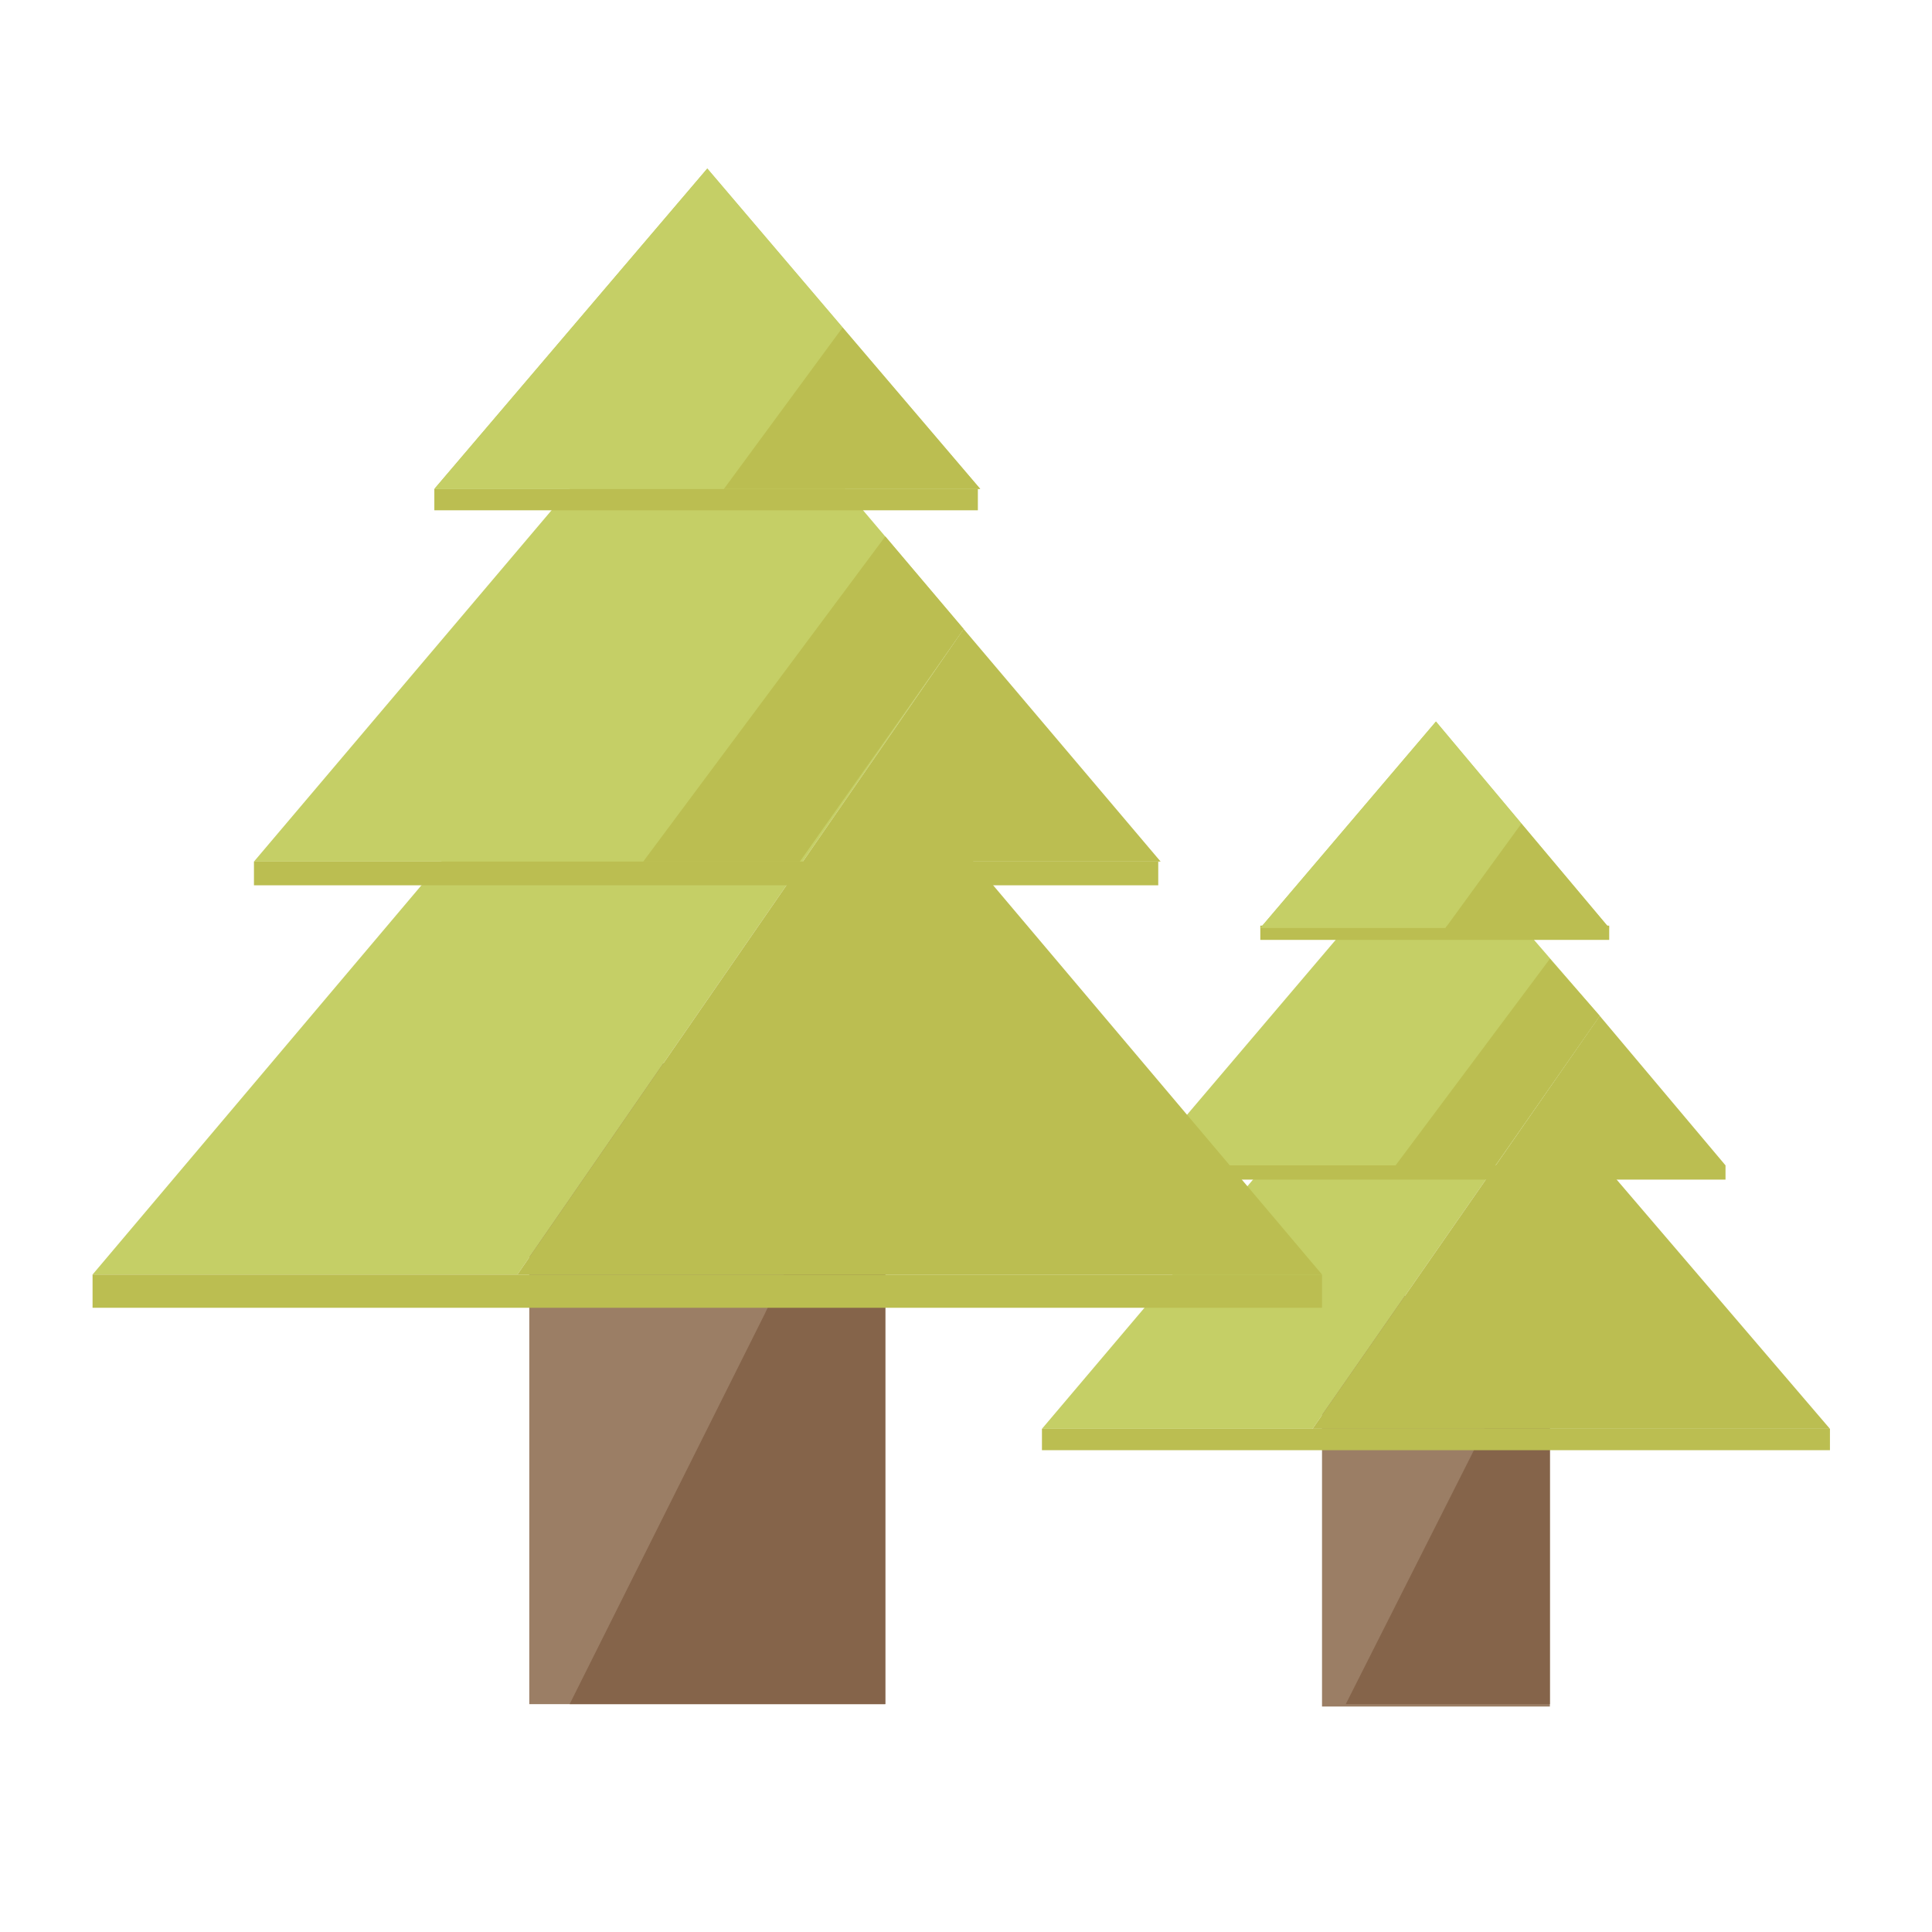
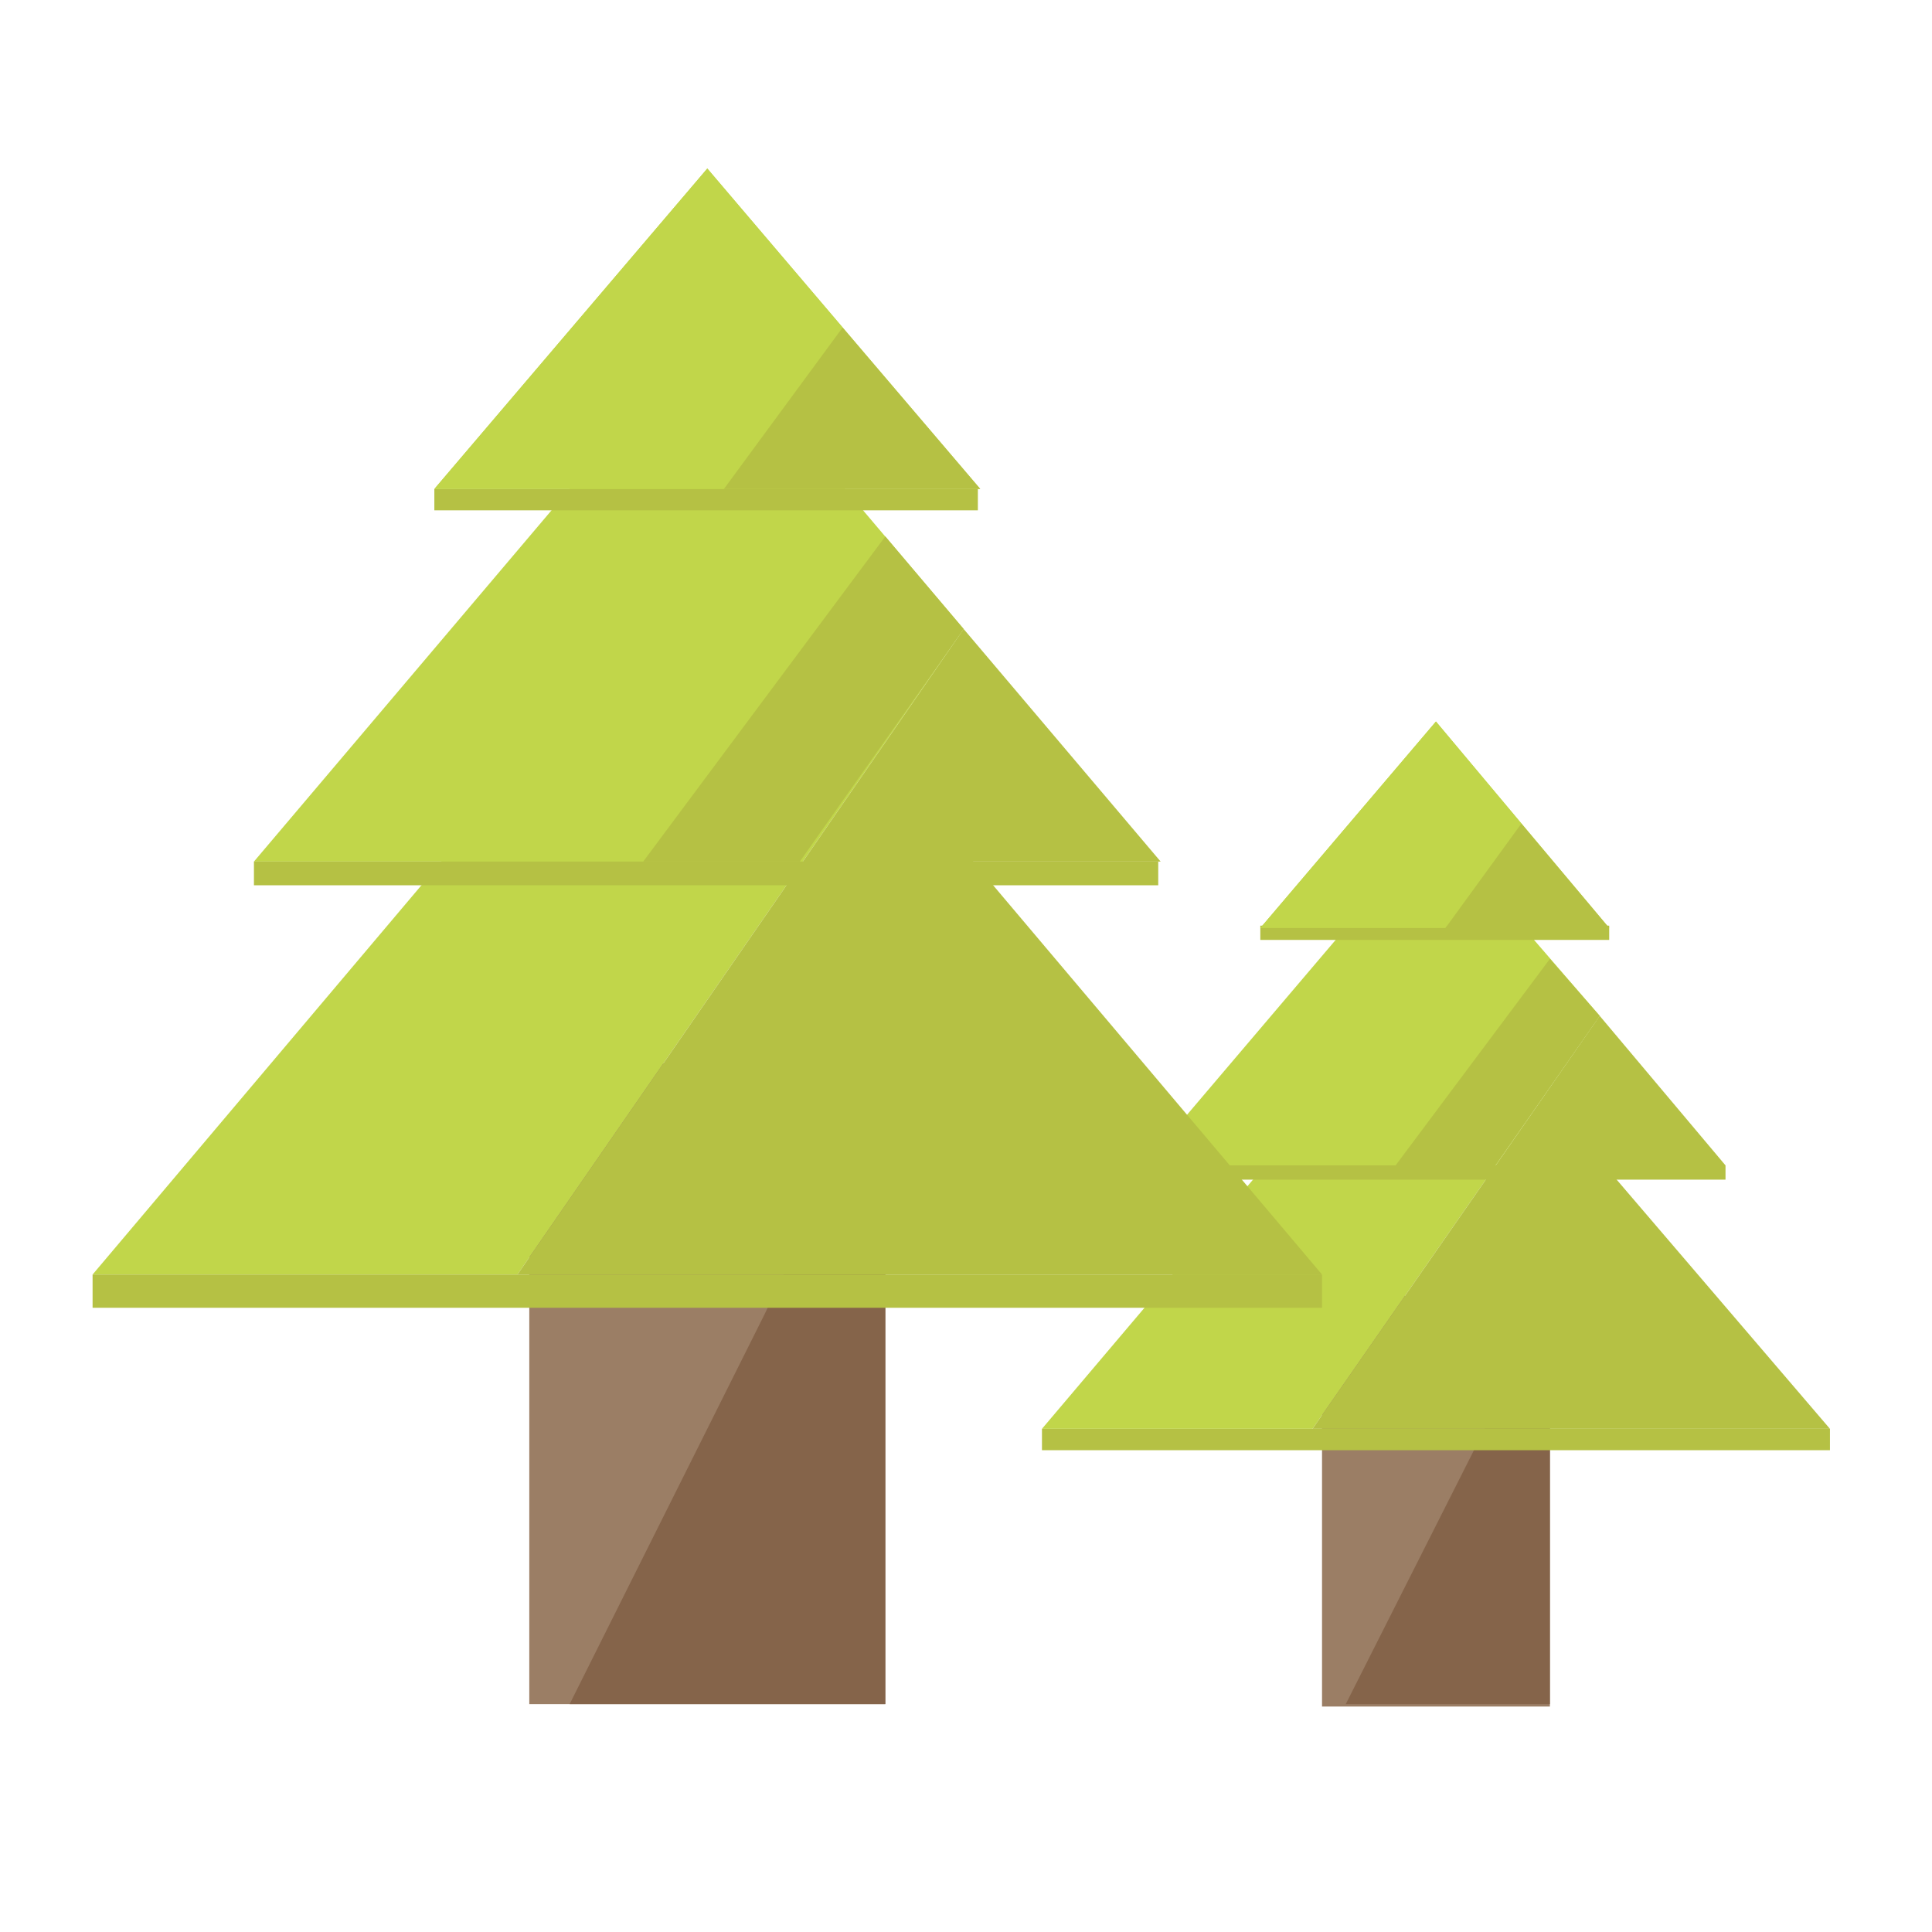
- <svg xmlns="http://www.w3.org/2000/svg" version="1.1" id="Слой_1" x="0px" y="0px" viewBox="0 0 81.4 81.4" enable-background="new 0 0 81.4 81.4" xml:space="preserve">
+ <svg xmlns="http://www.w3.org/2000/svg" version="1.1" id="Слой_1" x="0px" y="0px" width="50px" height="50px" viewBox="0 0 50 50" enable-background="new 0 0 50 50" xml:space="preserve">
  <g>
    <g>
-       <rect x="55.7" y="54.6" fill="#9B7E65" width="9.6" height="17.3" />
-       <polygon fill="#85644A" points="65.3,71.8 56.7,71.8 62,61.3 65.3,54.6   " />
+       <rect x="34.214" y="33.538" fill="#9B7E65" width="5.897" height="10.627" />
+       <polygon fill="#85644A" points="40.111,44.103 34.828,44.103 38.084,37.654 40.111,33.538   " />
      <g>
-         <polygon fill="#C5CF66" points="64.2,39.1 67.8,39.1 60.5,30.4 53.1,39.1 56.7,39.1 48.2,49.1 53.3,49.1 43.9,60.2 55.3,60.2      67.4,42.8    " />
-         <polygon fill="#BBBE51" points="67.6,49.1 72.7,49.1 67.4,42.8 55.3,60.2 77.1,60.2    " />
-         <rect x="43.9" y="60.2" fill="#BBBE51" width="33.2" height="0.9" />
-         <rect x="53.1" y="39" fill="#BBBE51" width="14.7" height="0.6" />
-         <rect x="48.3" y="49.1" fill="#BBBE51" width="24.4" height="0.6" />
-         <polygon fill="#BBBE51" points="65.3,40.4 58.8,49.1 63,49.1 67.4,42.8    " />
+         <polygon fill="#C1D64A" points="39.435,24.017 41.646,24.017 37.162,18.673 32.617,24.017 34.828,24.017 29.607,30.16      32.74,30.16 26.966,36.978 33.968,36.978 41.4,26.29    " />
+         <polygon fill="#B5C144" points="41.523,30.16 44.656,30.16 41.4,26.29 33.968,36.978 47.359,36.978    " />
+         <rect x="26.966" y="36.978" fill="#B5C144" width="20.393" height="0.553" />
+         <rect x="32.617" y="23.956" fill="#B5C144" width="9.029" height="0.369" />
+         <rect x="29.668" y="30.16" fill="#B5C144" width="14.988" height="0.369" />
+         <polygon fill="#B5C144" points="40.111,24.816 36.118,30.16 38.698,30.16 41.4,26.29    " />
      </g>
      <g>
-         <polygon fill="#C5CF66" points="60.5,30.4 53.1,39.1 60.9,39.1 64.1,34.7    " />
-         <polygon fill="#BBBE51" points="64.1,34.7 60.9,39.1 67.8,39.1    " />
+         <polygon fill="#C1D64A" points="37.162,18.673 32.617,24.017 37.408,24.017 39.373,21.314    " />
+         <polygon fill="#B5C144" points="39.373,21.314 37.408,24.017 41.646,24.017    " />
      </g>
    </g>
  </g>
  <g>
    <g>
-       <rect x="22.3" y="44.8" fill="#9B7E65" width="15" height="27" />
-       <polygon fill="#85644A" points="37.3,71.8 24,71.8 32.2,55.4 37.3,44.8   " />
+       <rect x="13.698" y="27.518" fill="#9B7E65" width="9.214" height="16.585" />
+       <polygon fill="#85644A" points="22.912,44.103 14.742,44.103 19.779,34.029 22.912,27.518   " />
      <g>
-         <polygon fill="#C5CF66" points="35.6,20.6 41.3,20.6 29.8,7.1 18.3,20.6 24,20.6 10.7,36.3 18.6,36.3 3.9,53.7 21.8,53.7      40.6,26.5    " />
-         <polygon fill="#BBBE51" points="41,36.3 48.9,36.3 40.6,26.5 21.8,53.7 55.7,53.7    " />
-         <rect x="3.9" y="53.7" fill="#BBBE51" width="51.8" height="1.4" />
-         <rect x="18.3" y="20.6" fill="#BBBE51" width="22.9" height="0.9" />
-         <rect x="10.7" y="36.3" fill="#BBBE51" width="38.1" height="1" />
-         <polygon fill="#BBBE51" points="37.3,22.6 27.1,36.3 33.7,36.3 40.6,26.5    " />
+         <polygon fill="#C1D64A" points="21.867,12.654 25.369,12.654 18.305,4.361 11.241,12.654 14.742,12.654 6.572,22.297      11.425,22.297 2.396,32.985 13.391,32.985 24.939,16.278    " />
+         <polygon fill="#B5C144" points="25.184,22.297 30.037,22.297 24.939,16.278 13.391,32.985 34.214,32.985    " />
+         <rect x="2.396" y="32.985" fill="#B5C144" width="31.818" height="0.86" />
+         <rect x="11.241" y="12.654" fill="#B5C144" width="14.066" height="0.553" />
+         <rect x="6.572" y="22.297" fill="#B5C144" width="23.403" height="0.614" />
+         <polygon fill="#B5C144" points="22.912,13.882 16.646,22.297 20.7,22.297 24.939,16.278    " />
      </g>
      <g>
-         <polygon fill="#C5CF66" points="29.8,7.1 18.3,20.6 30.5,20.6 35.5,13.8    " />
-         <polygon fill="#BBBE51" points="35.5,13.8 30.5,20.6 41.3,20.6    " />
+         <polygon fill="#C1D64A" points="18.305,4.361 11.241,12.654 18.735,12.654 21.806,8.477    " />
+         <polygon fill="#B5C144" points="21.806,8.477 18.735,12.654 25.369,12.654    " />
      </g>
    </g>
  </g>
</svg>
